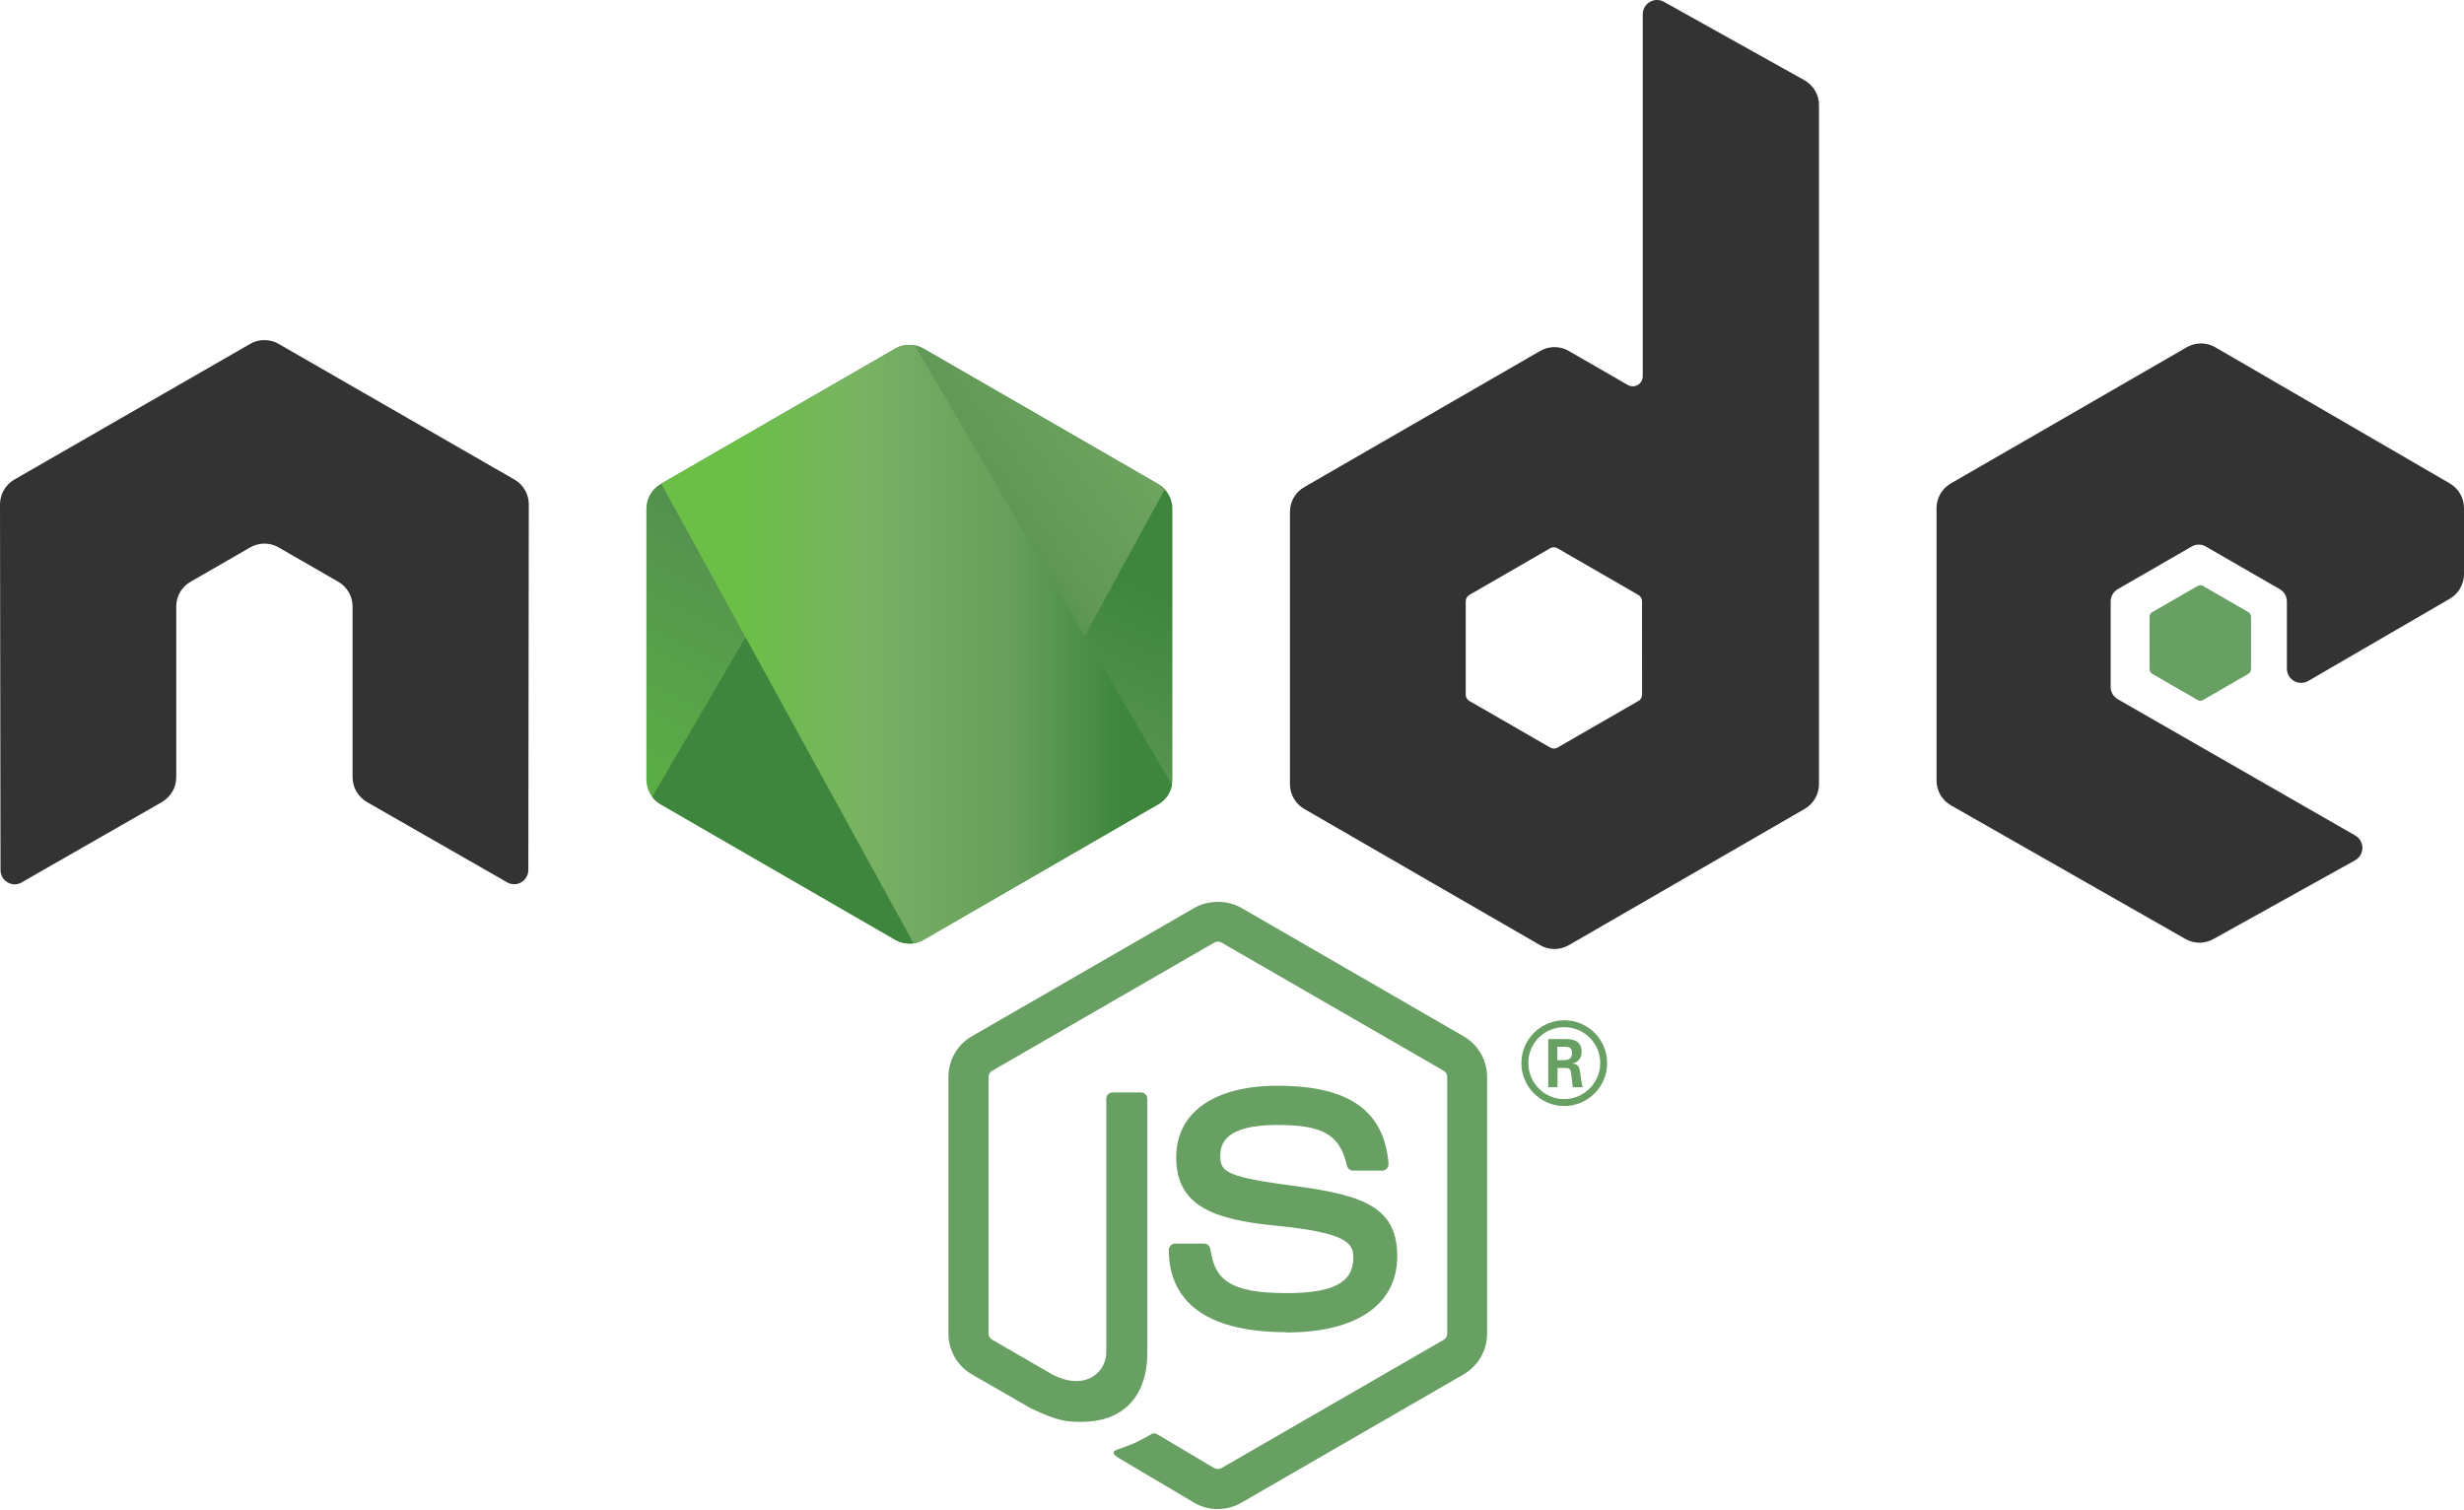
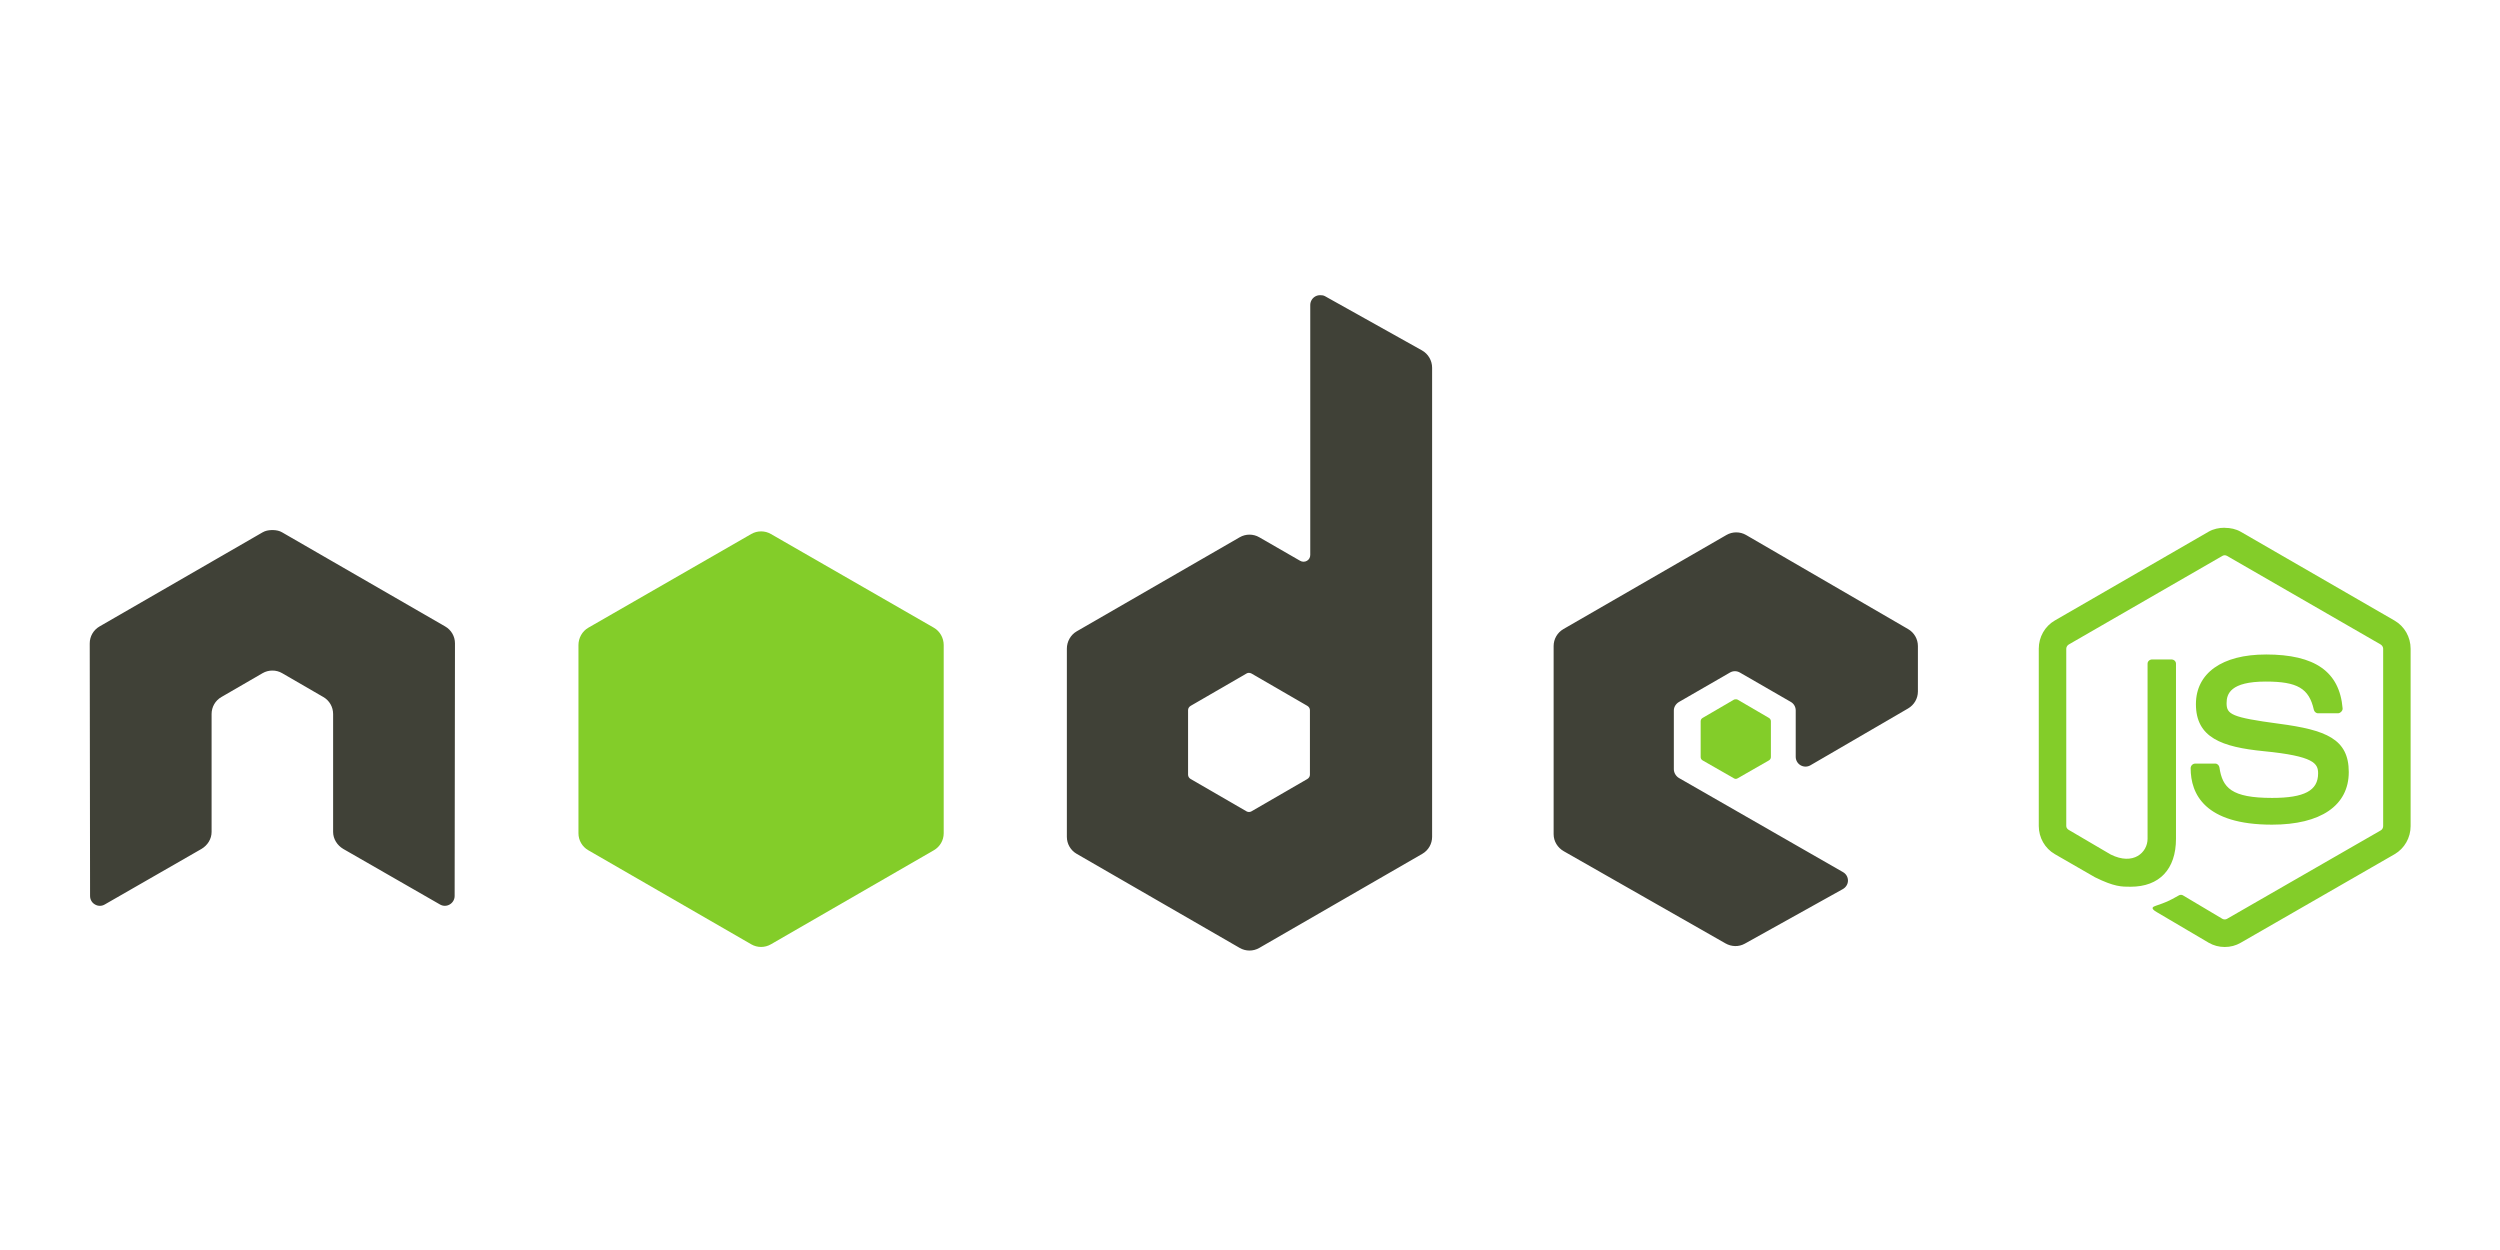
- <svg xmlns="http://www.w3.org/2000/svg" width="589.827" height="361.238" version="1.2" viewBox="0 0 442.37 270.929">
-   <defs>
-     <clipPath id="a">
-       <path d="M239.03 226.605l-42.13 24.317c-1.578.91-2.546 2.59-2.546 4.406v48.668c0 1.817.968 3.496 2.546 4.406l42.133 24.336c1.575.907 3.517.907 5.09 0l42.126-24.336c1.57-.91 2.54-2.59 2.54-4.406v-48.668c0-1.816-.97-3.496-2.55-4.406l-42.12-24.317c-.79-.453-1.67-.68-2.55-.68-.88 0-1.76.227-2.55.68" />
-     </clipPath>
-     <linearGradient id="b" x1="-.348" x2="1.251" gradientTransform="rotate(116.114 53.1 202.97) scale(86.48)" gradientUnits="userSpaceOnUse">
-       <stop offset=".3" stop-color="#3E863D" />
-       <stop offset=".5" stop-color="#55934F" />
-       <stop offset=".8" stop-color="#5AAD45" />
-     </linearGradient>
-     <clipPath id="c">
-       <path d="M195.398 307.086c.403.523.907.976 1.5 1.316l36.14 20.875 6.02 3.46c.9.52 1.926.74 2.934.665.336-.027.672-.09 1-.183l44.434-81.36c-.34-.37-.738-.68-1.184-.94l-27.586-15.93-14.582-8.39c-.414-.24-.863-.41-1.32-.53zm0 0" />
-     </clipPath>
-     <linearGradient id="d" x1="-.456" x2=".582" gradientTransform="rotate(-36.46 550.846 -214.337) scale(132.798)" gradientUnits="userSpaceOnUse">
-       <stop offset=".57" stop-color="#3E863D" />
-       <stop offset=".72" stop-color="#619857" />
-       <stop offset="1" stop-color="#76AC64" />
-     </linearGradient>
-     <clipPath id="e">
-       <path d="M241.066 225.953c-.707.07-1.398.29-2.035.652l-42.01 24.247 45.3 82.51c.63-.09 1.25-.3 1.81-.624l42.13-24.336c1.3-.754 2.19-2.03 2.46-3.476l-46.18-78.89c-.34-.067-.68-.102-1.03-.102-.14 0-.28.007-.42.02" />
-     </clipPath>
-     <linearGradient id="f" x1=".043" x2=".984" gradientTransform="translate(192.862 279.652) scale(97.417)" gradientUnits="userSpaceOnUse">
-       <stop offset=".16" stop-color="#6BBF47" />
-       <stop offset=".38" stop-color="#79B461" />
-       <stop offset=".47" stop-color="#75AC64" />
-       <stop offset=".7" stop-color="#659E5A" />
-       <stop offset=".9" stop-color="#3E863D" />
-     </linearGradient>
-   </defs>
-   <path fill="#689f63" d="M218.647 270.93c-1.46 0-2.91-.383-4.19-1.12l-13.337-7.896c-1.992-1.114-1.02-1.508-.363-1.735 2.656-.93 3.195-1.14 6.03-2.75.298-.17.688-.11.993.07l10.246 6.08c.37.2.895.2 1.238 0l39.95-23.06c.37-.21.61-.64.61-1.08v-46.1c0-.46-.24-.87-.618-1.1l-39.934-23.04c-.37-.22-.86-.22-1.23 0l-39.926 23.04c-.387.22-.633.65-.633 1.09v46.1c0 .44.24.86.62 1.07l10.94 6.32c5.94 2.97 9.57-.53 9.57-4.05v-45.5c0-.65.51-1.15 1.16-1.15h5.06c.63 0 1.15.5 1.15 1.15v45.52c0 7.92-4.32 12.47-11.83 12.47-2.31 0-4.13 0-9.21-2.5l-10.48-6.04c-2.59-1.5-4.19-4.3-4.19-7.29v-46.1c0-3 1.6-5.8 4.19-7.28l39.99-23.07c2.53-1.43 5.89-1.43 8.4 0l39.94 23.08c2.58 1.49 4.19 4.28 4.19 7.28v46.1c0 2.99-1.61 5.78-4.19 7.28l-39.94 23.07c-1.28.74-2.73 1.12-4.21 1.12" />
-   <path fill="#689f63" d="M230.987 239.164c-17.48 0-21.145-8.024-21.145-14.754 0-.64.516-1.15 1.157-1.15h5.16c.57 0 1.05.415 1.14.978.78 5.258 3.1 7.91 13.67 7.91 8.42 0 12-1.902 12-6.367 0-2.57-1.02-4.48-14.1-5.76-10.94-1.08-17.7-3.49-17.7-12.24 0-8.06 6.8-12.86 18.19-12.86 12.79 0 19.13 4.44 19.93 13.98.03.33-.09.65-.31.89-.22.23-.53.37-.85.37h-5.19c-.54 0-1.01-.38-1.12-.9-1.25-5.53-4.27-7.3-12.48-7.3-9.19 0-10.26 3.2-10.26 5.6 0 2.91 1.26 3.76 13.66 5.4 12.28 1.63 18.11 3.93 18.11 12.56 0 8.7-7.26 13.69-19.92 13.69m48.66-48.89h1.34c1.1 0 1.31-.77 1.31-1.22 0-1.18-.81-1.18-1.26-1.18h-1.38zm-1.63-3.78h2.97c1.02 0 3.02 0 3.02 2.28 0 1.59-1.02 1.92-1.63 2.12 1.19.08 1.27.86 1.43 1.96.08.69.21 1.88.45 2.28h-1.83c-.05-.4-.33-2.6-.33-2.72-.12-.49-.29-.73-.9-.73h-1.51v3.46h-1.67zm-3.57 4.3c0 3.58 2.89 6.48 6.44 6.48 3.58 0 6.47-2.96 6.47-6.48 0-3.59-2.93-6.44-6.48-6.44-3.5 0-6.44 2.81-6.44 6.43m14.16.03c0 4.24-3.47 7.7-7.7 7.7-4.2 0-7.7-3.42-7.7-7.7 0-4.36 3.58-7.7 7.7-7.7 4.15 0 7.69 3.35 7.69 7.7" />
-   <path fill="#333" fill-rule="evenodd" d="M94.936 90.55c0-1.84-.97-3.53-2.558-4.445l-42.356-24.37c-.715-.42-1.516-.64-2.328-.67h-.438c-.812.03-1.613.25-2.34.67L2.562 86.105C.984 87.025 0 88.715 0 90.555l.093 65.64c0 .91.47 1.76 1.27 2.21.78.48 1.76.48 2.54 0l25.18-14.42c1.59-.946 2.56-2.618 2.56-4.44V108.88c0-1.83.97-3.52 2.555-4.43l10.72-6.174c.796-.46 1.67-.688 2.56-.688.876 0 1.77.226 2.544.687l10.715 6.172c1.586.91 2.56 2.6 2.56 4.43v30.663c0 1.82.983 3.5 2.565 4.44l25.164 14.41c.79.47 1.773.47 2.56 0 .776-.45 1.268-1.3 1.268-2.21zm199.868 34.176c0 .457-.243.88-.64 1.106l-14.548 8.386c-.395.227-.883.227-1.277 0l-14.55-8.386c-.4-.227-.64-.65-.64-1.106V107.93c0-.458.24-.88.63-1.11l14.54-8.4c.4-.23.89-.23 1.29 0l14.55 8.4c.4.23.64.652.64 1.11zM298.734.324c-.794-.442-1.76-.43-2.544.027-.78.46-1.262 1.3-1.262 2.21v65c0 .64-.34 1.23-.894 1.55-.55.32-1.235.32-1.79 0L281.634 63c-1.58-.914-3.526-.914-5.112 0l-42.37 24.453c-1.583.91-2.56 2.6-2.56 4.42v48.92c0 1.83.977 3.51 2.56 4.43l42.37 24.47c1.582.91 3.53.91 5.117 0l42.37-24.48c1.58-.92 2.56-2.6 2.56-4.43V18.863c0-1.856-1.01-3.563-2.63-4.47zm141.093 107.164c1.574-.914 2.543-2.602 2.543-4.422V91.21c0-1.824-.97-3.507-2.547-4.425l-42.1-24.44c-1.59-.92-3.54-.92-5.13 0l-42.36 24.45c-1.59.92-2.56 2.6-2.56 4.43v48.9c0 1.84.99 3.54 2.58 4.45l42.09 23.99c1.55.89 3.45.9 5.02.03l25.46-14.15c.8-.45 1.31-1.3 1.31-2.22 0-.92-.49-1.78-1.29-2.23l-42.62-24.46c-.8-.45-1.29-1.3-1.29-2.21v-15.34c0-.916.48-1.76 1.28-2.216l13.26-7.65c.79-.46 1.76-.46 2.55 0l13.27 7.65c.79.45 1.28 1.3 1.28 2.21v12.06c0 .91.49 1.76 1.28 2.22.79.45 1.77.45 2.56-.01zm0 0" />
-   <path fill="#689f63" fill-rule="evenodd" d="M394.538 105.2c.3-.177.676-.177.98 0l8.13 4.69c.304.176.49.5.49.85v9.39c0 .35-.186.674-.49.85l-8.13 4.69c-.304.177-.68.177-.98 0l-8.125-4.69c-.31-.176-.5-.5-.5-.85v-9.39c0-.35.18-.674.49-.85zm0 0" />
-   <g clip-path="url(#a)" transform="translate(-78.306 -164.016)">
-     <path fill="url(#b)" d="M331.363 246.793l-118.715-58.19-60.87 124.174L270.49 370.97zm0 0" />
-   </g>
-   <g clip-path="url(#c)" transform="translate(-78.306 -164.016)">
-     <path fill="url(#d)" d="M144.07 264.004l83.825 113.453 110.86-81.906-83.83-113.45zm0 0" />
-   </g>
-   <g clip-path="url(#e)" transform="translate(-78.306 -164.016)">
-     <path fill="url(#f)" d="M197.02 225.934v107.43h91.683v-107.43zm0 0" />
+ <svg xmlns="http://www.w3.org/2000/svg" width="120" height="60" preserveAspectRatio="xMidYMid">
+   <g transform="matrix(.217946 0 0 .217946 4.120542 14.08555)">
+     <path d="M471.05 51.6c-1.245 0-2.455.257-3.526.863l-33.888 19.57c-2.193 1.263-3.526 3.65-3.526 6.188v39.07c0 2.537 1.333 4.92 3.526 6.187l8.85 5.1c4.3 2.12 5.886 2.086 7.843 2.086 6.366 0 10-3.863 10-10.577V81.542c0-.545-.472-.935-1.007-.935h-4.245c-.544 0-1.007.4-1.007.935v38.565c0 2.976-3.1 5.97-8.13 3.454l-9.2-5.396c-.325-.177-.576-.5-.576-.863v-39.07c0-.37.248-.748.576-.935l33.817-19.5c.317-.182.694-.182 1.007 0l33.817 19.5c.322.193.576.553.576.935v39.07c0 .373-.187.755-.504.935l-33.888 19.5c-.3.173-.7.173-1.007 0l-8.706-5.18c-.26-.152-.613-.14-.863 0-2.403 1.362-2.855 1.52-5.108 2.302-.555.193-1.4.494.288 1.44l11.368 6.7c1.082.626 2.288.935 3.526.935 1.255 0 2.443-.3 3.526-.935l33.888-19.5c2.193-1.276 3.526-3.65 3.526-6.187v-39.07c0-2.538-1.333-4.92-3.526-6.188l-33.888-19.57c-1.062-.606-2.28-.863-3.526-.863zm9.066 27.918c-9.65 0-15.397 4.107-15.397 10.936 0 7.4 5.704 9.444 14.966 10.36 11.08 1.085 11.944 2.712 11.944 4.893 0 3.783-3.016 5.396-10.145 5.396-8.956 0-10.925-2.236-11.584-6.7-.078-.478-.446-.863-.935-.863h-4.4a1.03 1.03 0 0 0-1.007 1.007c0 5.703 3.102 12.447 17.916 12.447 10.723 0 16.908-4.2 16.908-11.584 0-7.3-4.996-9.273-15.397-10.65-10.5-1.4-11.512-2.07-11.512-4.533 0-2.032.85-4.75 8.634-4.75 6.953 0 9.523 1.5 10.577 6.188.092.44.48.8.935.8h4.4c.27 0 .532-.166.72-.36.184-.207.314-.44.288-.72-.68-8.074-6.064-11.872-16.908-11.872z" fill="#83cd29" />
+     <path d="M271.82.383a2.18 2.18 0 0 0-1.079.288 2.18 2.18 0 0 0-1.079 1.871v55.042c0 .54-.252 1.024-.72 1.295a1.5 1.5 0 0 1-1.511 0l-8.994-5.18a4.31 4.31 0 0 0-4.317 0L218.218 74.42c-1.342.774-2.16 2.264-2.16 3.813v41.443a4.31 4.31 0 0 0 2.159 3.741l35.903 20.722a4.3 4.3 0 0 0 4.317 0l35.903-20.722a4.31 4.31 0 0 0 2.159-3.741V16.356c0-1.572-.858-3.047-2.23-3.813L272.9.598c-.336-.187-.708-.22-1.08-.216zM40.86 52.115c-.685.028-1.328.147-1.943.504L3.015 73.34a4.3 4.3 0 0 0-2.158 3.741L.93 132.7c0 .774.4 1.492 1.08 1.87.667.4 1.494.4 2.158 0l21.297-12.232c1.35-.8 2.23-2.196 2.23-3.74V92.623c0-1.55.815-2.97 2.16-3.74l9.066-5.252a4.25 4.25 0 0 1 2.158-.576 4.24 4.24 0 0 1 2.159.576L52.3 88.88c1.343.77 2.158 2.192 2.158 3.74v25.974c0 1.546.9 2.95 2.23 3.74l21.297 12.232c.67.4 1.495.4 2.158 0 .66-.38 1.08-1.097 1.08-1.87l.072-55.617a4.28 4.28 0 0 0-2.158-3.741L43.235 52.618c-.607-.356-1.253-.476-1.943-.504h-.43zm322.624.504a4.29 4.29 0 0 0-2.159.576l-35.903 20.722c-1.34.775-2.16 2.192-2.16 3.74V119.1c0 1.558.878 2.97 2.23 3.74l35.615 20.3c1.315.75 2.92.807 4.245.07l21.585-12.016c.685-.38 1.148-1.09 1.15-1.87s-.403-1.482-1.08-1.87l-36.12-20.722c-.676-.386-1.15-1.167-1.15-1.943V91.83c0-.774.48-1.484 1.15-1.87l11.224-6.476c.668-.386 1.488-.386 2.16 0L375.5 89.96a2.15 2.15 0 0 1 1.079 1.87v10.217a2.15 2.15 0 0 0 1.079 1.87c.673.388 1.488.39 2.16 0L401.33 91.4c1.335-.776 2.16-2.197 2.16-3.74v-10a4.32 4.32 0 0 0-2.159-3.741l-35.687-20.722a4.28 4.28 0 0 0-2.159-.576zm-107.35 30.94a1.21 1.21 0 0 1 .576.143l12.303 7.123c.334.193.576.55.576.935v14.246c0 .387-.24.743-.576.935l-12.303 7.123c-.335.19-.744.19-1.08 0l-12.303-7.123c-.335-.193-.576-.55-.576-.935V91.758c0-.386.242-.74.576-.935l12.303-7.122c.168-.097.316-.143.504-.143v-.001z" fill="#404137" />
+     <path d="M148.714 52.402a4.31 4.31 0 0 0-2.16.576l-35.903 20.65c-1.342.774-2.158 2.265-2.158 3.813v41.443a4.3 4.3 0 0 0 2.158 3.74l35.903 20.722a4.3 4.3 0 0 0 4.317 0l35.903-20.722a4.31 4.31 0 0 0 2.159-3.741V77.44c0-1.55-.816-3.04-2.16-3.813l-35.903-20.65a4.27 4.27 0 0 0-2.16-.576zm214.7 36.983c-.143 0-.302 0-.432.07l-6.907 4.03a.84.84 0 0 0-.432.719v7.915c0 .298.173.57.432.72l6.907 3.957a.75.75 0 0 0 .79 0l6.907-3.957c.256-.147.432-.422.432-.72v-7.915c0-.298-.175-.57-.432-.72l-6.907-4.03c-.128-.076-.216-.07-.36-.07z" fill="#83cd29" />
  </g>
</svg>
